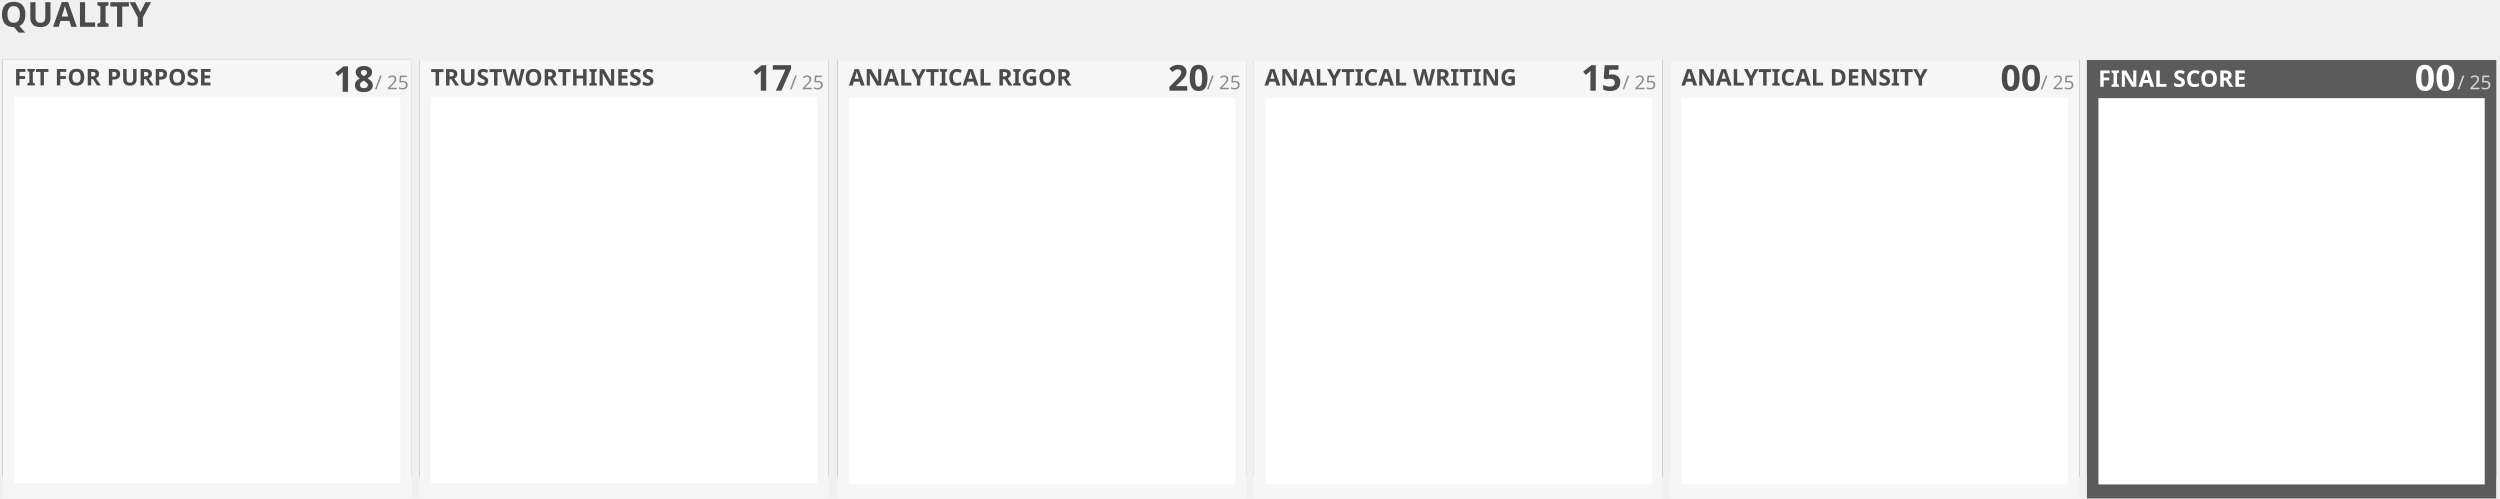
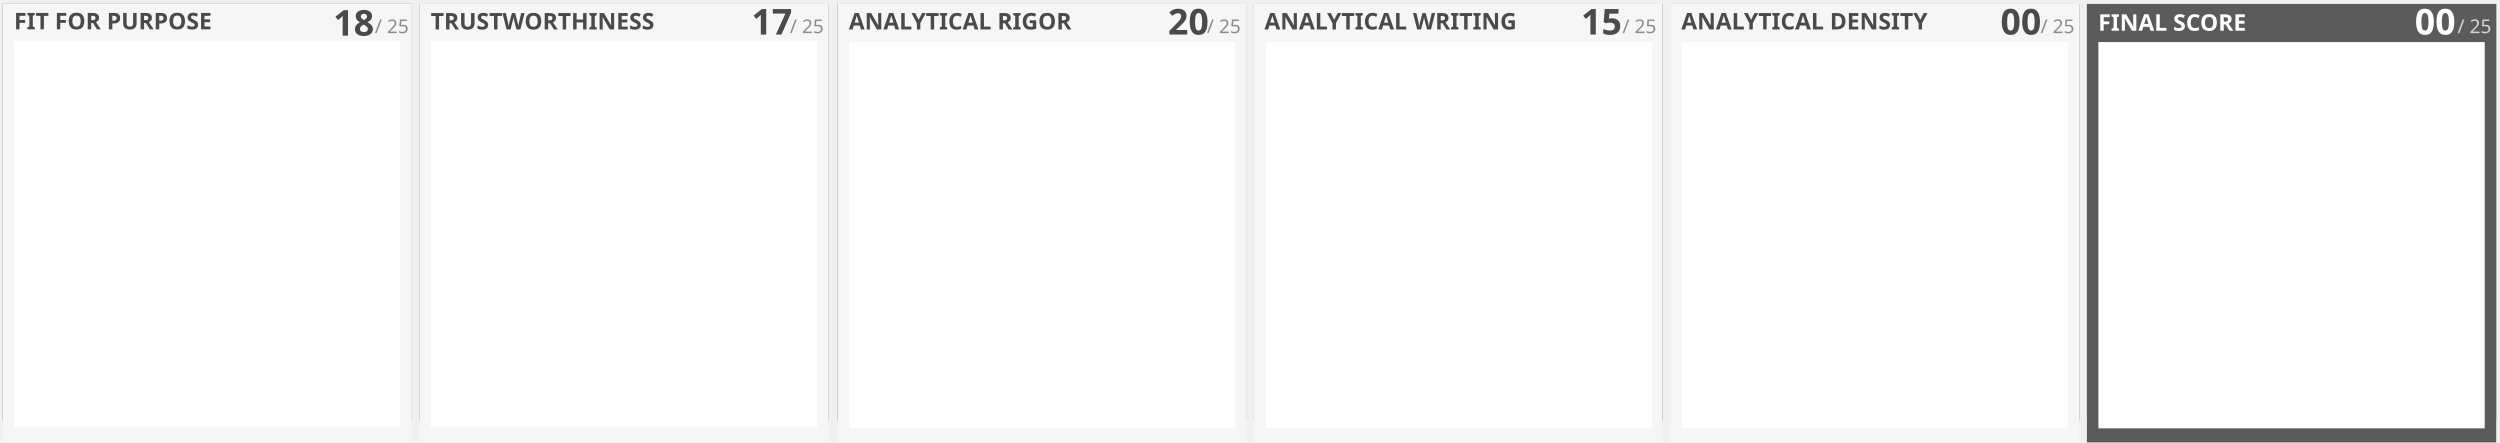
- <svg xmlns="http://www.w3.org/2000/svg" width="1961px" height="391px" viewBox="0 0 1961 391" version="1.1">
+ <svg xmlns="http://www.w3.org/2000/svg" width="1961px" height="347px" viewBox="0 0 1961 347" version="1.1">
  <defs />
  <g id="quality" stroke="none" stroke-width="1" fill="none" fill-rule="evenodd">
-     <text id="QUALITY" font-family="SourceSansPro-Bold, Source Sans Pro" font-size="27" font-weight="bold" fill="#4A4A4A">
-       <tspan x="0" y="21">QUALITY</tspan>
-     </text>
-     <path d="M2.5,47.5 L2.5,373.5 L322.5,373.5 L322.5,47.5 L2.5,47.5 Z M2.5,47.5 L2.5,373.5 L322.5,373.5 L322.5,47.5 L2.5,47.5 Z M2.5,47.5 L2.5,373.5 L322.5,373.5 L322.5,47.5 L2.5,47.5 Z" id="Rectangle-11" stroke="#979797" fill="#D8D8D8" />
-     <path d="M2.5,47.5 L2.5,373.5 L322.5,373.5 L322.5,47.5 L2.5,47.5 Z M2.5,47.5 L2.5,373.5 L322.5,373.5 L322.5,47.5 L2.5,47.5 Z M2.5,47.5 L2.5,373.5 L322.5,373.5 L322.5,47.5 L2.5,47.5 Z" id="Rectangle-11" stroke="#979797" fill="#D8D8D8" />
-     <path d="M2,47 L323,47 L323,391 L2,391 L2,47 Z M2,47 L323,47 L323,391 L2,391 L2,47 Z M2,47 L323,47 L323,391 L2,391 L2,47 Z" id="Rectangle-11" fill="#F6F6F6" />
-     <g id="quality1" transform="translate(11, 76)" fill="#FFFFFF">
+     <path d="M2.5,3.5 L2.5,329.5 L322.5,329.5 L322.5,3.5 L2.5,3.5 Z M2.5,3.5 L2.5,329.5 L322.5,329.5 L322.5,3.5 L2.5,3.5 Z M2.5,3.5 L2.5,329.5 L322.5,329.5 L322.5,3.5 L2.5,3.5 Z" id="Rectangle-11" stroke="#979797" fill="#D8D8D8" />
+     <path d="M2.5,3.5 L2.5,329.5 L322.5,329.5 L322.5,3.5 L2.5,3.5 Z M2.5,3.5 L2.5,329.5 L322.5,329.5 L322.5,3.5 L2.5,3.5 Z M2.5,3.5 L2.5,329.5 L322.5,329.5 L322.5,3.5 L2.5,3.5 Z" id="Rectangle-11" stroke="#979797" fill="#D8D8D8" />
+     <path d="M2,3 L323,3 L323,347 L2,347 L2,3 Z M2,3 L323,3 L323,347 L2,347 L2,3 Z M2,3 L323,3 L323,347 L2,347 L2,3 Z" id="Rectangle-11" fill="#F6F6F6" />
+     <g id="quality1" transform="translate(11, 32)" fill="#FFFFFF">
      <rect id="Rectangle" x="0" y="0" width="303" height="303" />
    </g>
    <text id="FIT-FOR-PURPOSE" font-family="SourceSansPro-Bold, Source Sans Pro" font-size="18" font-weight="bold" fill="#4A4A4A">
-       <tspan x="11" y="67">FIT FOR PURPOSE</tspan>
+       <tspan x="11" y="23">FIT FOR PURPOSE</tspan>
    </text>
    <text id="quality1val" font-family="SourceSansPro-Bold, Source Sans Pro" font-size="28" font-weight="bold" fill="#4A4A4A">
-       <tspan x="261.432" y="72">18</tspan>
+       <tspan x="261.432" y="28">18</tspan>
    </text>
    <text id="/-25" font-family="SourceSansPro-Regular, Source Sans Pro" font-size="15" font-weight="normal" fill="#8D8D8D">
-       <tspan x="294" y="70">/ 25</tspan>
+       <tspan x="294" y="26">/ 25</tspan>
    </text>
-     <g id="Group-3" transform="translate(329, 43)">
+     <g id="Group-3" transform="translate(329, -1)">
      <path d="M0.5,4.616 L0.5,330.506 L320.5,330.506 L320.5,4.616 L0.5,4.616 Z M0.5,4.616 L0.5,330.506 L320.5,330.506 L320.5,4.616 L0.5,4.616 Z M0.5,4.616 L0.5,330.506 L320.5,330.506 L320.5,4.616 L0.5,4.616 Z" id="Rectangle-11" stroke="#979797" fill="#D8D8D8" />
      <path d="M0.5,4.616 L0.5,330.506 L320.5,330.506 L320.5,4.616 L0.5,4.616 Z M0.5,4.616 L0.5,330.506 L320.5,330.506 L320.5,4.616 L0.5,4.616 Z M0.5,4.616 L0.5,330.506 L320.5,330.506 L320.5,4.616 L0.5,4.616 Z" id="Rectangle-11" stroke="#979797" fill="#D8D8D8" />
      <path d="M0,4.116 L321,4.116 L321,348 L0,348 L0,4.116 Z M0,4.116 L321,4.116 L321,348 L0,348 L0,4.116 Z M0,4.116 L321,4.116 L321,348 L0,348 L0,4.116 Z" id="Rectangle-11" fill="#F6F6F6" />
      <g id="quality2" transform="translate(9, 33)" fill="#FFFFFF">
        <rect id="Rectangle" x="0" y="0" width="303" height="303" />
      </g>
      <text id="TRUSTWORTHINESS" font-family="SourceSansPro-Bold, Source Sans Pro" font-size="18" font-weight="bold" fill="#4A4A4A">
        <tspan x="8.835" y="24.11">TRUSTWORTHINESS</tspan>
      </text>
      <text id="quality2val" font-family="SourceSansPro-Bold, Source Sans Pro" font-size="28" font-weight="bold" fill="#4A4A4A">
        <tspan x="260.432" y="28.112">17</tspan>
      </text>
      <text id="/-25" font-family="SourceSansPro-Regular, Source Sans Pro" font-size="15" font-weight="normal" fill="#8D8D8D">
        <tspan x="290.542" y="27">/ 25</tspan>
      </text>
    </g>
-     <g id="Group-3" transform="translate(657, 43)">
+     <g id="Group-3" transform="translate(657, -1)">
      <path d="M0.5,4.616 L0.5,330.506 L320.5,330.506 L320.5,4.616 L0.5,4.616 Z M0.5,4.616 L0.5,330.506 L320.5,330.506 L320.5,4.616 L0.5,4.616 Z M0.5,4.616 L0.5,330.506 L320.5,330.506 L320.5,4.616 L0.5,4.616 Z" id="Rectangle-11" stroke="#979797" fill="#D8D8D8" />
      <path d="M0.5,4.616 L0.5,330.506 L320.5,330.506 L320.5,4.616 L0.5,4.616 Z M0.5,4.616 L0.5,330.506 L320.5,330.506 L320.5,4.616 L0.5,4.616 Z M0.5,4.616 L0.5,330.506 L320.5,330.506 L320.5,4.616 L0.5,4.616 Z" id="Rectangle-11" stroke="#979797" fill="#D8D8D8" />
      <path d="M0,4.116 L321,4.116 L321,348 L0,348 L0,4.116 Z M0,4.116 L321,4.116 L321,348 L0,348 L0,4.116 Z M0,4.116 L321,4.116 L321,348 L0,348 L0,4.116 Z" id="Rectangle-11" fill="#F6F6F6" />
      <g id="quality3" transform="translate(9, 34)" fill="#FFFFFF">
        <rect id="Rectangle" x="0" y="0" width="303" height="303" />
      </g>
      <text id="ANALYTICAL-RIGOR" font-family="SourceSansPro-Bold, Source Sans Pro" font-size="18" font-weight="bold" fill="#4A4A4A">
        <tspan x="8.835" y="24.11">ANALYTICAL RIGOR</tspan>
      </text>
      <text id="quality3val" font-family="SourceSansPro-Bold, Source Sans Pro" font-size="28" font-weight="bold" fill="#4A4A4A">
        <tspan x="259.172" y="28.112">20</tspan>
      </text>
      <text id="/-25" font-family="SourceSansPro-Regular, Source Sans Pro" font-size="15" font-weight="normal" fill="#8D8D8D">
        <tspan x="289.624" y="27">/ 25</tspan>
      </text>
    </g>
-     <g id="Group-3" transform="translate(983, 43)">
+     <g id="Group-3" transform="translate(983, -1)">
      <path d="M0.5,4.616 L0.5,330.506 L320.5,330.506 L320.5,4.616 L0.5,4.616 Z M0.5,4.616 L0.5,330.506 L320.5,330.506 L320.5,4.616 L0.5,4.616 Z M0.5,4.616 L0.5,330.506 L320.5,330.506 L320.5,4.616 L0.5,4.616 Z" id="Rectangle-11" stroke="#979797" fill="#D8D8D8" />
      <path d="M0.5,4.616 L0.5,330.506 L320.5,330.506 L320.5,4.616 L0.5,4.616 Z M0.5,4.616 L0.5,330.506 L320.5,330.506 L320.5,4.616 L0.5,4.616 Z M0.5,4.616 L0.5,330.506 L320.5,330.506 L320.5,4.616 L0.5,4.616 Z" id="Rectangle-11" stroke="#979797" fill="#D8D8D8" />
      <path d="M0,4.116 L321,4.116 L321,348 L0,348 L0,4.116 Z M0,4.116 L321,4.116 L321,348 L0,348 L0,4.116 Z M0,4.116 L321,4.116 L321,348 L0,348 L0,4.116 Z" id="Rectangle-11" fill="#F6F6F6" />
      <g id="quality4" transform="translate(10, 34)" fill="#FFFFFF">
        <rect id="Rectangle" x="0" y="0" width="303" height="303" />
      </g>
      <text id="ANALYTICAL-WRITING" font-family="SourceSansPro-Bold, Source Sans Pro" font-size="18" font-weight="bold" fill="#4A4A4A">
        <tspan x="8.835" y="24.11">ANALYTICAL WRITING</tspan>
      </text>
      <text id="quality4val" font-family="SourceSansPro-Bold, Source Sans Pro" font-size="28" font-weight="bold" fill="#4A4A4A">
        <tspan x="257.172" y="28.112">15</tspan>
      </text>
      <text id="/-25" font-family="SourceSansPro-Regular, Source Sans Pro" font-size="15" font-weight="normal" fill="#8D8D8D">
        <tspan x="289.624" y="27">/ 25</tspan>
      </text>
    </g>
-     <g id="Group-3" transform="translate(1310, 43)">
+     <g id="Group-3" transform="translate(1310, -1)">
      <path d="M0.5,4.616 L0.5,330.506 L320.5,330.506 L320.5,4.616 L0.5,4.616 Z M0.5,4.616 L0.5,330.506 L320.5,330.506 L320.5,4.616 L0.5,4.616 Z M0.5,4.616 L0.5,330.506 L320.5,330.506 L320.5,4.616 L0.5,4.616 Z" id="Rectangle-11" stroke="#979797" fill="#D8D8D8" />
      <path d="M0.5,4.616 L0.5,330.506 L320.5,330.506 L320.5,4.616 L0.5,4.616 Z M0.5,4.616 L0.5,330.506 L320.5,330.506 L320.5,4.616 L0.5,4.616 Z M0.5,4.616 L0.5,330.506 L320.5,330.506 L320.5,4.616 L0.5,4.616 Z" id="Rectangle-11" stroke="#979797" fill="#D8D8D8" />
      <path d="M0,4.116 L321,4.116 L321,348 L0,348 L0,4.116 Z M0,4.116 L321,4.116 L321,348 L0,348 L0,4.116 Z M0,4.116 L321,4.116 L321,348 L0,348 L0,4.116 Z" id="Rectangle-11" fill="#F6F6F6" />
      <g id="quality5" transform="translate(9, 34)" fill="#FFFFFF">
        <rect id="Rectangle" x="0" y="0" width="303" height="303" />
      </g>
      <text id="ANALYTICAL-DENSITY" font-family="SourceSansPro-Bold, Source Sans Pro" font-size="18" font-weight="bold" fill="#4A4A4A">
        <tspan x="8.835" y="24.11">ANALYTICAL DENSITY</tspan>
      </text>
      <text id="quality5val" font-family="SourceSansPro-Bold, Source Sans Pro" font-size="28" font-weight="bold" fill="#4A4A4A">
        <tspan x="259.172" y="28.112">00</tspan>
      </text>
      <text id="/-25" font-family="SourceSansPro-Regular, Source Sans Pro" font-size="15" font-weight="normal" fill="#8D8D8D">
        <tspan x="290.582" y="27">/ 25</tspan>
      </text>
    </g>
-     <g id="Group-3" transform="translate(1637, 43)">
+     <g id="Group-3" transform="translate(1637, -1)">
      <path d="M0.5,4.616 L0.5,330.506 L320.5,330.506 L320.5,4.616 L0.5,4.616 Z M0.5,4.616 L0.5,330.506 L320.5,330.506 L320.5,4.616 L0.5,4.616 Z M0.5,4.616 L0.5,330.506 L320.5,330.506 L320.5,4.616 L0.5,4.616 Z" id="Rectangle-11" stroke="#979797" fill="#D8D8D8" />
      <path d="M0.5,4.616 L0.5,330.506 L320.5,330.506 L320.5,4.616 L0.5,4.616 Z M0.5,4.616 L0.5,330.506 L320.5,330.506 L320.5,4.616 L0.5,4.616 Z M0.5,4.616 L0.5,330.506 L320.5,330.506 L320.5,4.616 L0.5,4.616 Z" id="Rectangle-11" stroke="#979797" fill="#D8D8D8" />
      <path d="M0,4.116 L321,4.116 L321,348 L0,348 L0,4.116 Z M0,4.116 L321,4.116 L321,348 L0,348 L0,4.116 Z M0,4.116 L321,4.116 L321,348 L0,348 L0,4.116 Z" id="Rectangle-11" fill="#5B5B5B" />
      <g id="quality6" transform="translate(9, 34)" fill="#FFFFFF">
        <rect id="Rectangle" x="0" y="0" width="303" height="303" />
      </g>
      <text id="FINAL-SCORE" font-family="SourceSansPro-Bold, Source Sans Pro" font-size="18" font-weight="bold" fill="#FFFFFF">
        <tspan x="8.835" y="25.11">FINAL SCORE</tspan>
      </text>
      <text id="quality6val" font-family="SourceSansPro-Bold, Source Sans Pro" font-size="28" font-weight="bold" fill="#FFFFFF">
        <tspan x="257.147" y="28.111">00</tspan>
      </text>
      <text id="/-25" font-family="SourceSansPro-Regular, Source Sans Pro" font-size="15" font-weight="normal" fill="#D6D6D6">
        <tspan x="290.624" y="27">/ 25</tspan>
      </text>
    </g>
  </g>
</svg>
